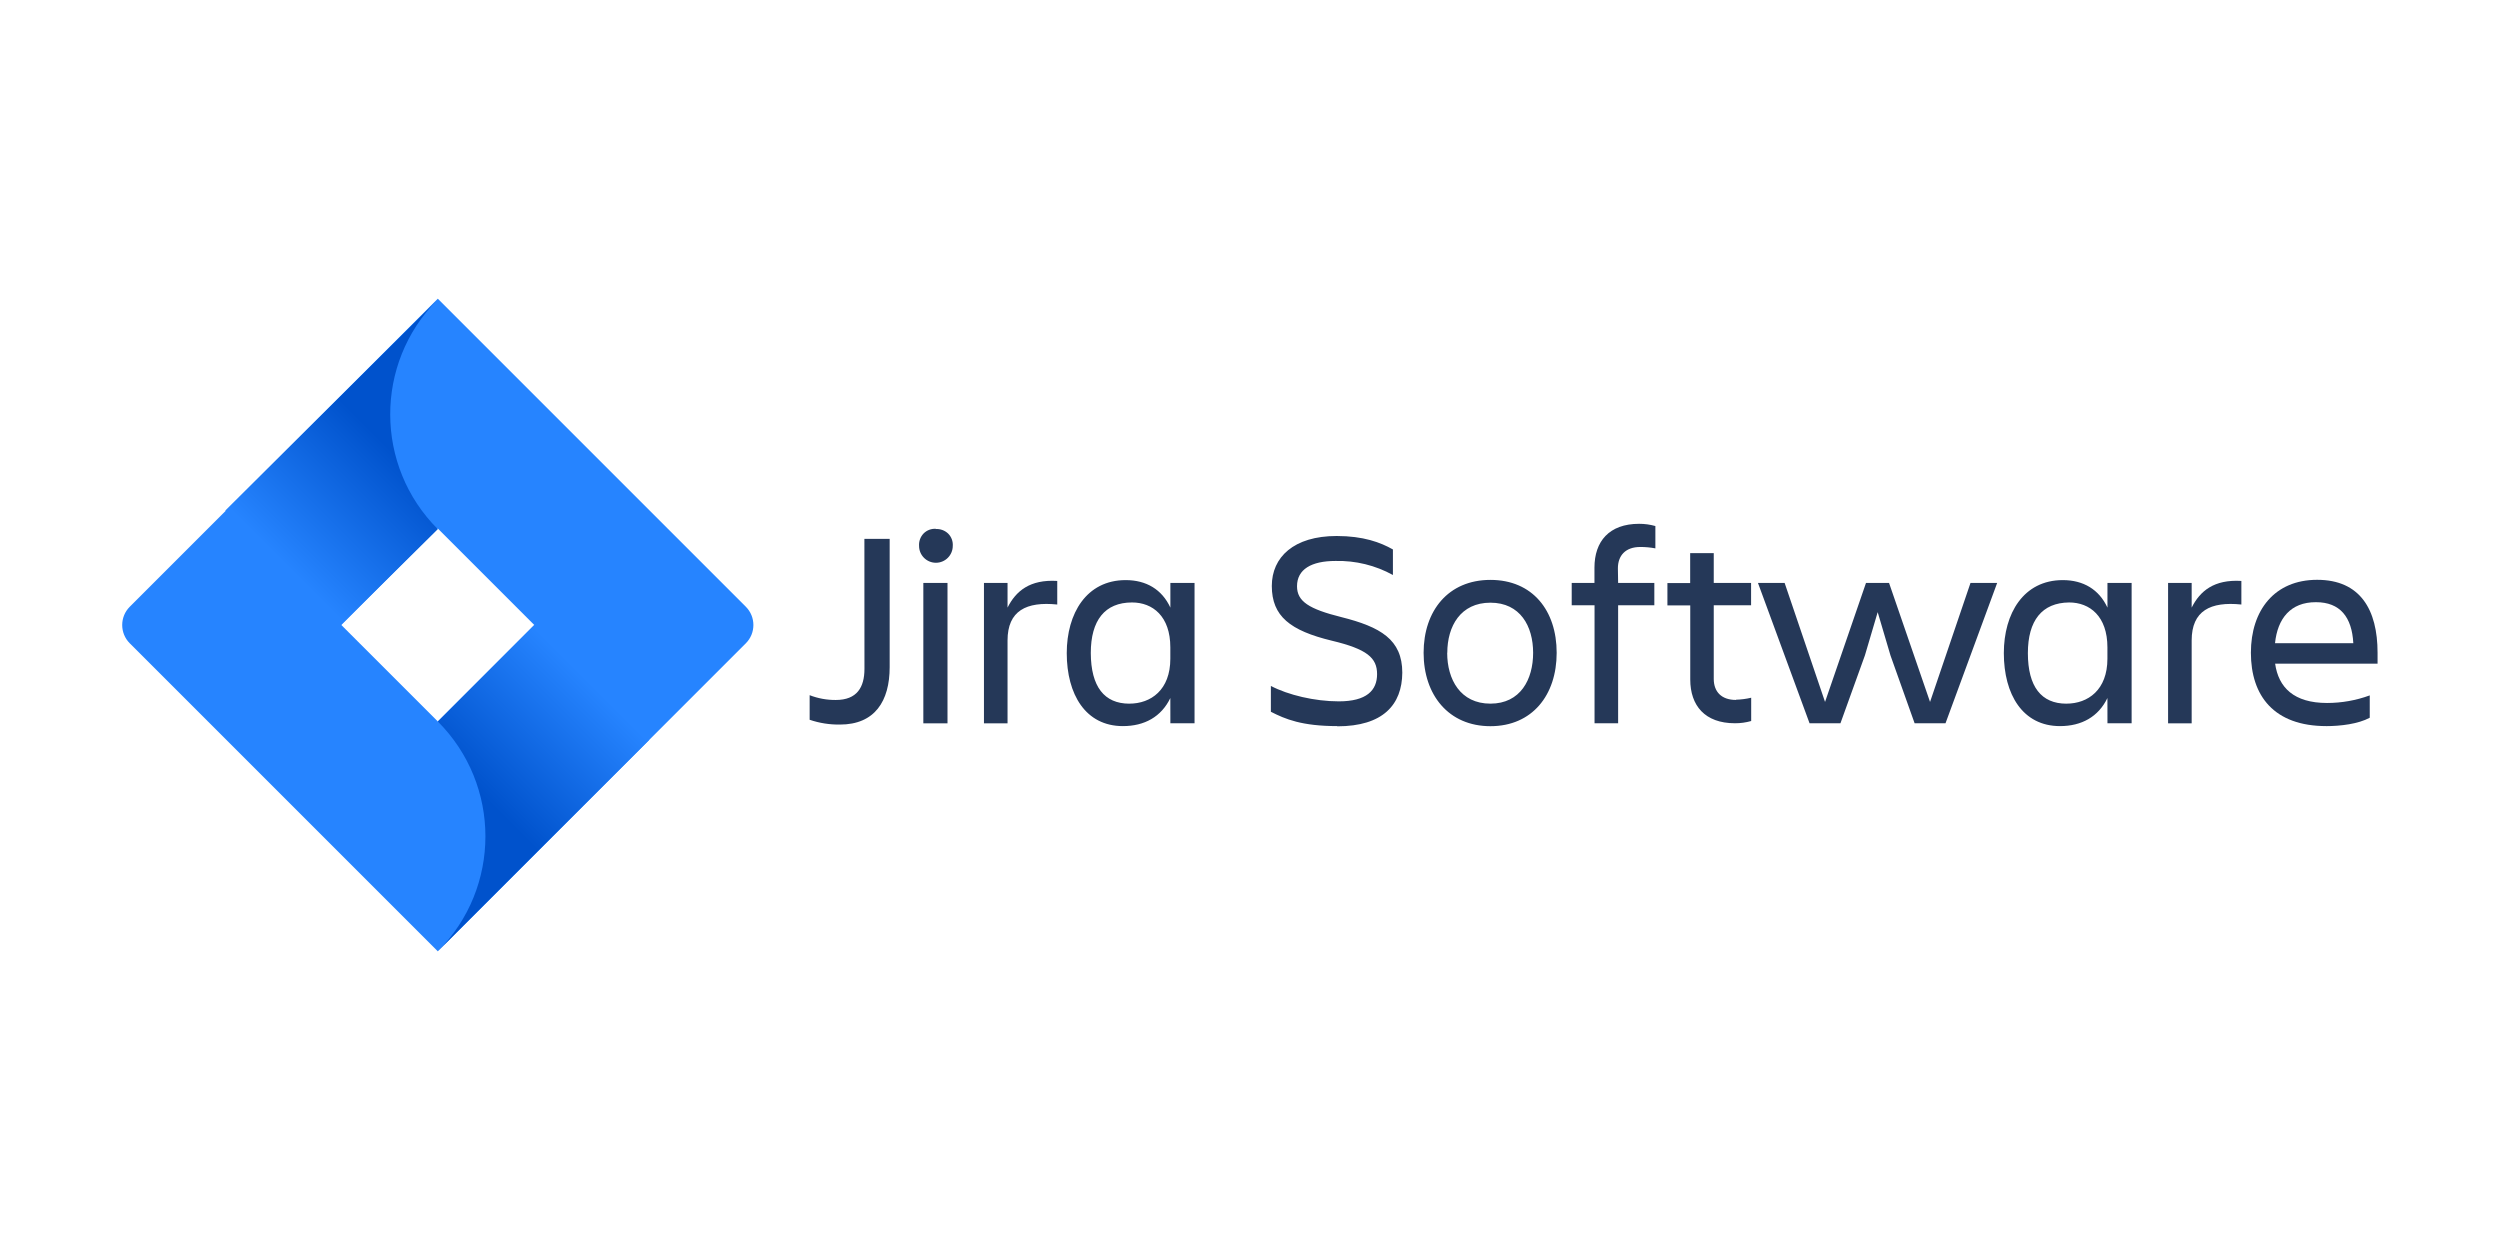
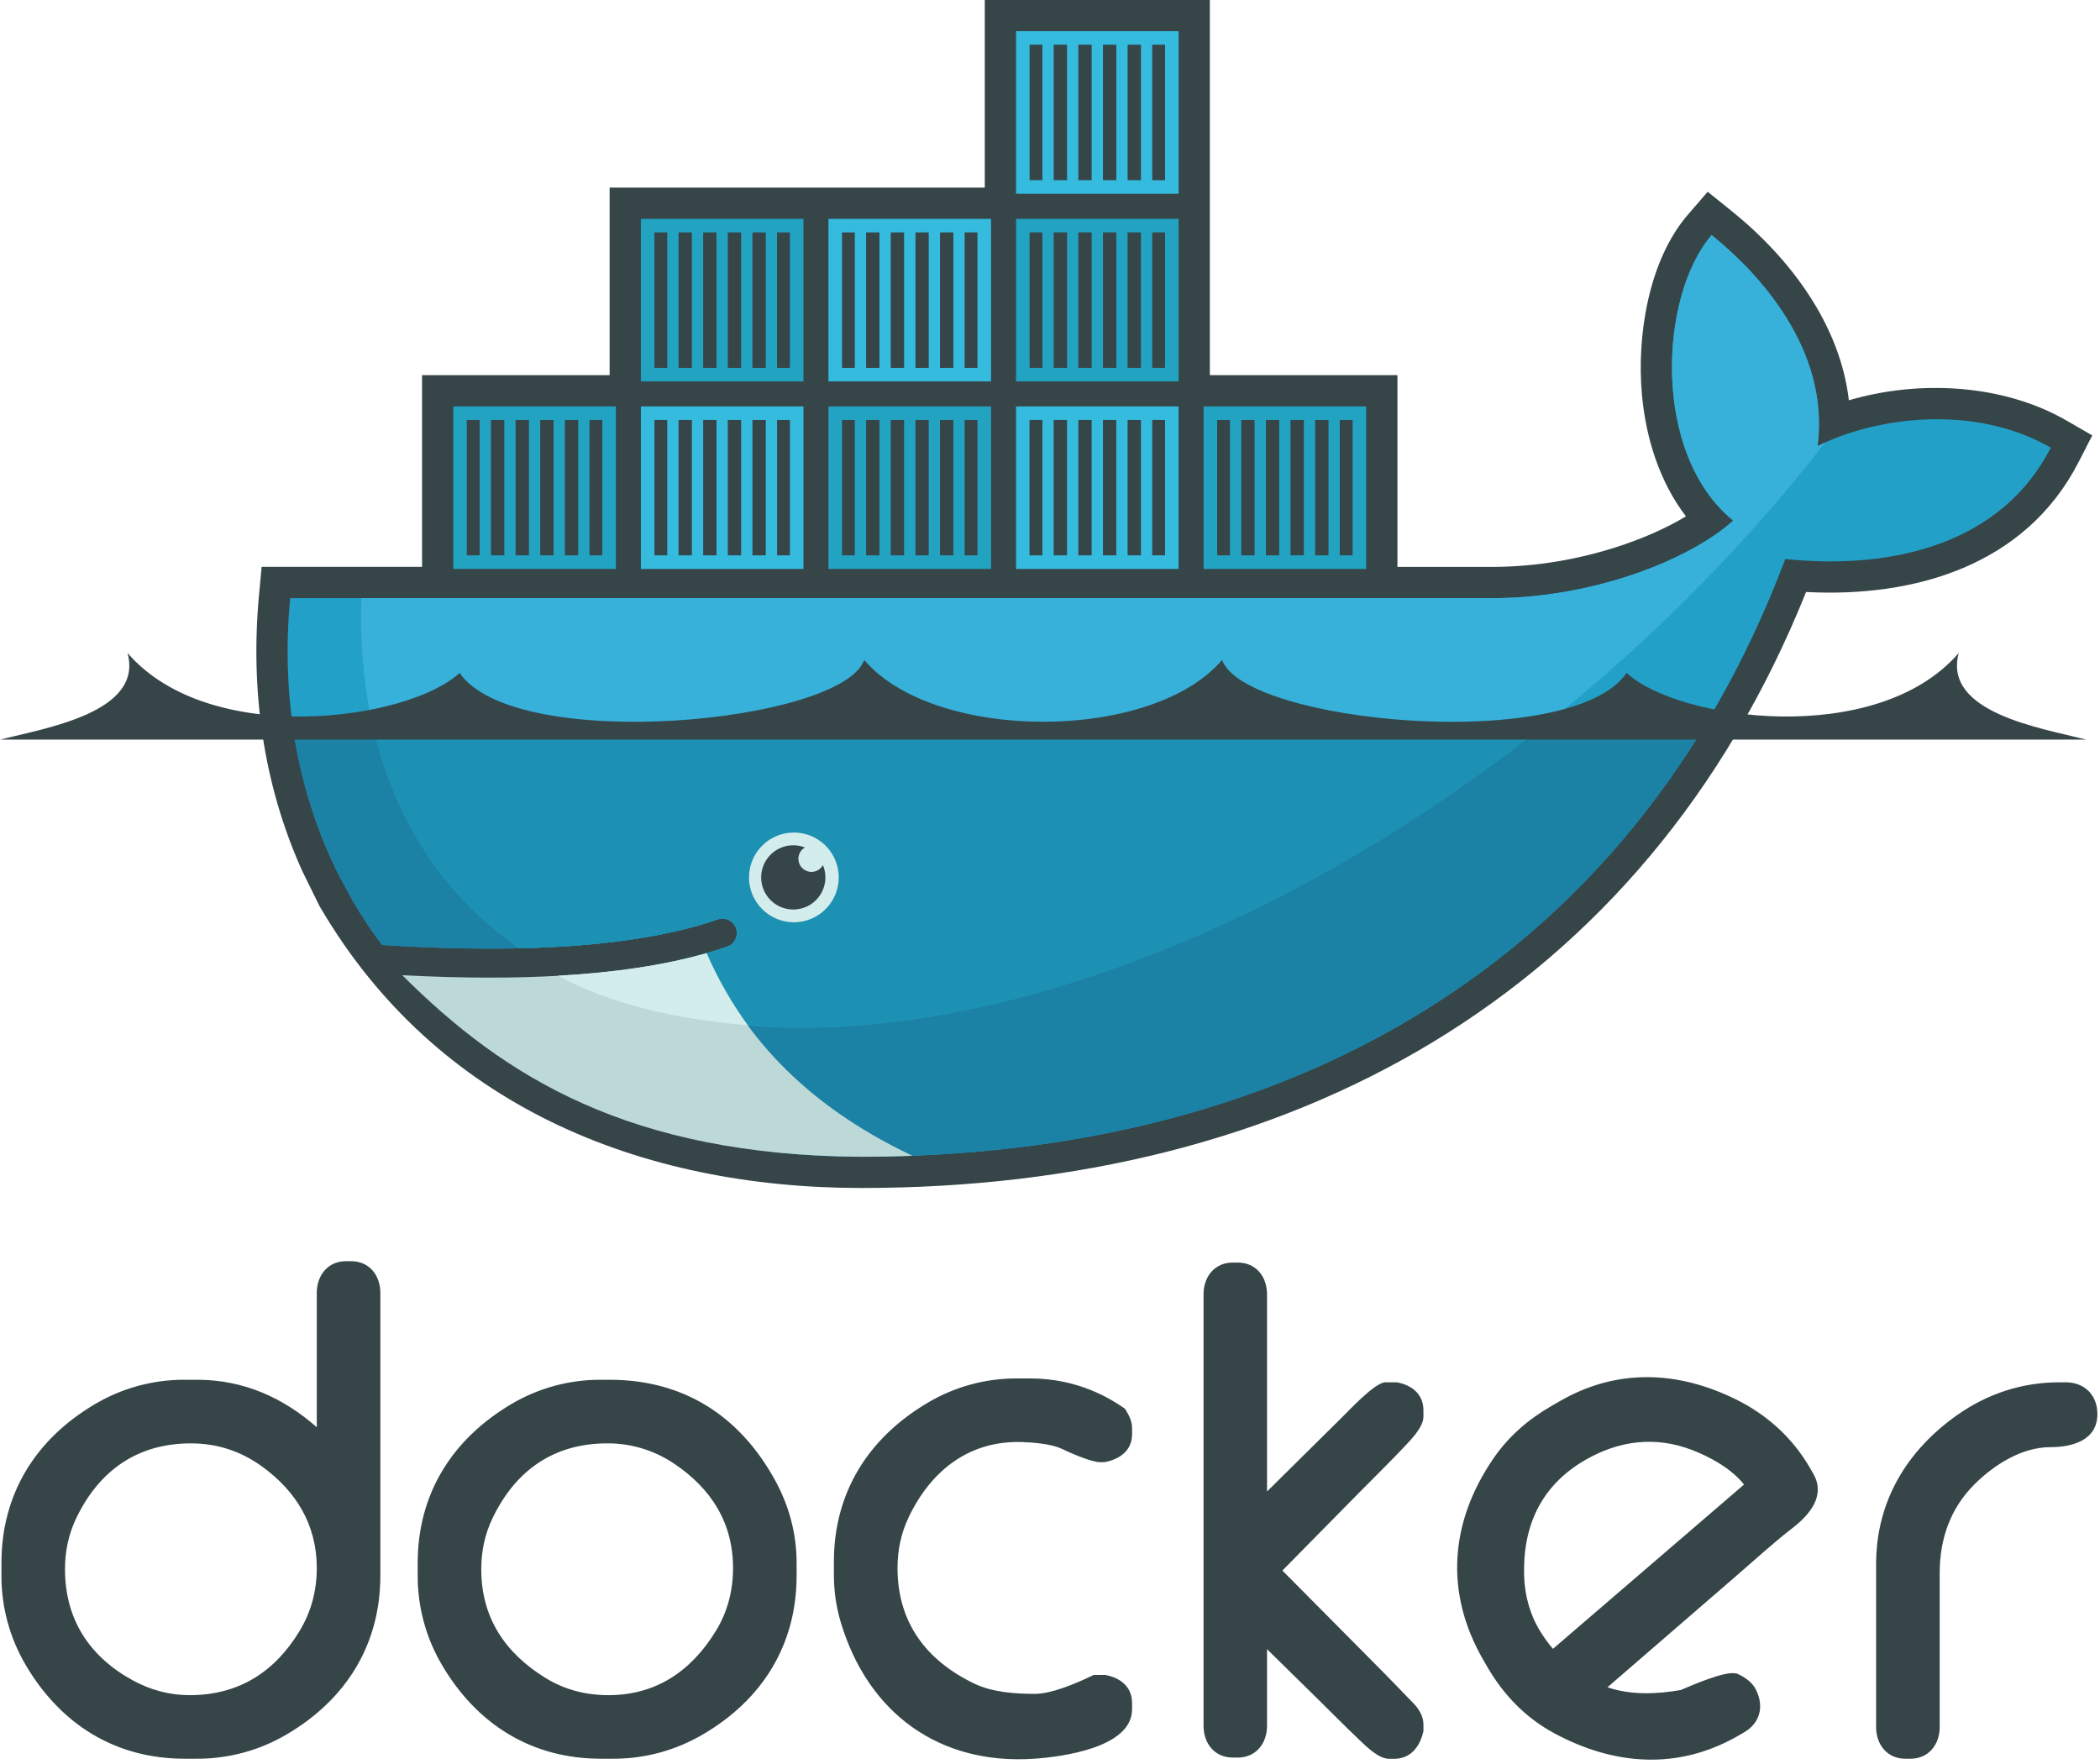
- <svg xmlns="http://www.w3.org/2000/svg" xmlns:xlink="http://www.w3.org/1999/xlink" width="120" height="60">
-   <defs>
-     <linearGradient id="A" gradientUnits="userSpaceOnUse">
-       <stop offset=".18" stop-color="#0052cc" />
-       <stop offset="1" stop-color="#2684ff" />
-     </linearGradient>
-     <linearGradient id="B" x1="42.023" y1="35.232" x2="44.133" y2="33.122" xlink:href="#A" />
-     <linearGradient xlink:href="#A" id="C" x1="41.464" y1="29.159" x2="39.35" y2="31.273" />
-     <path id="D" d="M48.774 27.98h1.132v1.185c.4-.795 1.072-1.36 2.386-1.28v1.132c-1.482-.153-2.386.297-2.386 1.724v3.98h-1.132z" />
-   </defs>
-   <g transform="translate(-1.544)">
-     <g fill="#253858">
-       <path d="M43.035 25.867h1.213v6.156c0 1.63-.714 2.756-2.386 2.756a4.31 4.31 0 0 1-1.455-.23v-1.18a3.4 3.4 0 0 0 1.253.23c1.024 0 1.378-.613 1.378-1.496zm3.422-.473a.79.79 0 0 1 .6.22.76.76 0 0 1 .22.59.81.81 0 0 1-.809.809.81.81 0 0 1-.809-.809.79.79 0 0 1 .22-.6.76.76 0 0 1 .59-.22zm-.593 2.588h1.16v6.738h-1.16z" />
-       <use xlink:href="#D" />
-       <path d="M57.72 33.505c-.432.9-1.24 1.348-2.277 1.348-1.792 0-2.695-1.522-2.695-3.504 0-1.9.943-3.504 2.83-3.504.983 0 1.738.444 2.144 1.32V27.98h1.16v6.738h-1.16zm-1.968.27c1.038 0 1.968-.66 1.968-2.156v-.545c0-1.496-.848-2.156-1.838-2.156-1.308 0-1.98.862-1.98 2.426.006 1.623.652 2.432 1.853 2.432zm9.988 1.078c-1.712 0-2.507-.337-3.194-.688v-1.24c.822.432 2.1.74 3.26.74 1.334 0 1.838-.525 1.838-1.308s-.485-1.2-2.17-1.603c-2-.485-2.883-1.173-2.883-2.628 0-1.378 1.05-2.398 3.113-2.398 1.28 0 2.102.306 2.7.646V27.6a5.44 5.44 0 0 0-2.756-.674c-1.16 0-1.847.404-1.847 1.213 0 .727.567 1.092 2.128 1.482 1.873.472 2.925 1.072 2.925 2.668-.01 1.536-.925 2.574-3.122 2.574zm4.137-3.518c0-2.02 1.185-3.5 3.207-3.5s3.18 1.47 3.18 3.5-1.173 3.522-3.18 3.522-3.207-1.5-3.207-3.522zm1.132 0c0 1.28.634 2.44 2.075 2.44s2.05-1.16 2.05-2.44-.62-2.406-2.05-2.406-2.07 1.126-2.07 2.406zm8.205-3.355h1.738v1.072h-1.738v5.666h-1.132v-5.666h-1.096V27.98h1.092v-.735c0-1.253.7-2.102 2.144-2.102.264-.001.527.035.78.107v1.072a3.83 3.83 0 0 0-.727-.067c-.714 0-1.072.418-1.072 1.024zm5.66 5.606a3.6 3.6 0 0 0 .727-.095v1.118a2.78 2.78 0 0 1-.781.107c-1.442 0-2.144-.848-2.144-2.102v-3.556H81.58v-1.072h1.092V26.55h1.132v1.43h1.792v1.072h-1.792V32.6c.006.593.357.997 1.07.997zm1.052-5.606h1.28l1.94 5.713 1.966-5.713h1.106l1.968 5.713 1.942-5.713h1.28l-2.48 6.738h-1.482l-1.16-3.26-.613-2.075-.613 2.075-1.175 3.26h-1.482zm16.774 5.525c-.432.9-1.24 1.348-2.277 1.348-1.792 0-2.695-1.522-2.695-3.504 0-1.9.943-3.504 2.83-3.504.983 0 1.738.444 2.144 1.32V27.98h1.16v6.738h-1.16zm-1.968.27c1.038 0 1.968-.66 1.968-2.156v-.545c0-1.496-.848-2.156-1.838-2.156-1.302.012-1.98.868-1.98 2.432 0 1.617.65 2.426 1.85 2.426z" />
-       <use xlink:href="#D" x="56.838" />
-       <path d="M113.212 34.853c-2.52 0-3.625-1.455-3.625-3.522 0-2.035 1.132-3.5 3.18-3.5 2.075 0 2.9 1.442 2.9 3.5v.525h-4.917c.162 1.145.903 1.887 2.493 1.887a5.97 5.97 0 0 0 2.049-.364v1.072c-.553.3-1.403.403-2.1.403zm-2.465-3.98h3.756c-.067-1.253-.634-1.968-1.792-1.968-1.224-.006-1.844.792-1.965 1.96z" />
-     </g>
-     <g transform="matrix(3.058886 0 0 3.058886 -105.1011 -68.50893)">
-       <path d="M46.568 31.918l-4.834-4.834-4.834 4.834a.406.406 0 0 0 0 .573l4.834 4.834 4.834-4.834a.406.406 0 0 0 0-.573zm-4.834 1.8l-1.514-1.514 1.514-1.514 1.514 1.514z" fill="#2684ff" />
-       <path d="M41.734 30.7a2.549 2.549 0 0 1-.011-3.594L38.4 30.408l1.803 1.803z" fill="url(#C)" />
-       <path d="M43.252 32.2l-1.518 1.518a2.549 2.549 0 0 1 0 3.606l3.32-3.32z" fill="url(#B)" />
-     </g>
-   </g>
+ <svg xmlns="http://www.w3.org/2000/svg" width="256" height="215" fill-rule="evenodd">
+   <path d="M38.617 173.984v-16.362c0-2.15 1.344-3.877 3.57-3.877h.616c2.225 0 3.563 1.73 3.563 3.877v34.447c0 8.4-4.15 15.084-11.382 19.342a21.374 21.374 0 0 1-10.945 2.985h-1.537c-8.402 0-15.077-4.153-19.342-11.38a21.314 21.314 0 0 1-2.984-10.947v-1.535c0-8.403 4.152-15.083 11.378-19.35a21.298 21.298 0 0 1 10.948-2.985h1.537c5.686 0 10.5 2.204 14.578 5.784zM7.924 191.3c0 6.068 2.94 10.63 8.258 13.54 2.15 1.176 4.484 1.808 6.937 1.808 5.956 0 10.374-2.8 13.42-7.857 1.417-2.348 2.077-4.917 2.077-7.648 0-5.26-2.5-9.365-6.73-12.414-2.57-1.848-5.463-2.775-8.618-2.775-6.492 0-11.164 3.28-13.968 9.106-.946 1.97-1.378 4.06-1.378 6.24zm65.324-23.1h1.074c8.978 0 15.806 4.355 20.133 12.192 1.73 3.135 2.656 6.557 2.656 10.142v1.535c0 8.4-4.142 15.093-11.385 19.343-3.353 1.967-7.057 2.984-10.943 2.984h-1.535c-8.402 0-15.08-4.153-19.342-11.38a21.316 21.316 0 0 1-2.987-10.947v-1.535c0-8.404 4.17-15.062 11.377-19.347a21.2 21.2 0 0 1 10.952-2.987zm-14.58 23.1c0 5.9 2.9 10.223 7.865 13.27 2.336 1.43 4.9 2.078 7.638 2.078 5.82 0 10.122-2.95 13.116-7.863 1.428-2.342 2.074-4.915 2.074-7.642 0-5.477-2.638-9.66-7.148-12.693a14.41 14.41 0 0 0-8.198-2.496c-6.492 0-11.164 3.28-13.967 9.106-.948 1.97-1.38 4.06-1.38 6.24zm70.656-14.727c-1.17-.548-3.36-.73-4.624-.778-6.474-.244-11.158 3.402-13.906 9.113-.95 1.97-1.382 4.055-1.382 6.235 0 6.637 3.485 11.284 9.4 14.117 2.164 1.034 4.958 1.23 7.323 1.23 2.08 0 5.02-1.274 6.866-2.15l.32-.152h1.433l.158.032c1.762.367 3.092 1.484 3.092 3.38v.767c0 4.718-8.622 5.798-11.912 6.028-11.6.803-20.293-5.573-23.603-16.647-.575-1.923-.834-3.833-.834-5.837v-1.533c0-8.403 4.17-15.06 11.377-19.34a21.12 21.12 0 0 1 10.95-3h1.536c4.13 0 7.934 1.173 11.344 3.502l.28.194.177.292c.368.6.685 1.316.685 2.042v.767c0 1.978-1.48 3.042-3.266 3.386l-.148.026h-.458c-1.156 0-3.785-1.197-4.817-1.683zm25.134 5.247l9.085-8.986c.85-.827 4.074-4.327 5.343-4.327h1.388l.158.033c1.768.367 3.092 1.486 3.092 3.386v.766c0 1.296-1.518 2.802-2.355 3.7-1.78 1.887-3.654 3.712-5.476 5.56l-9.362 9.504 12.056 12.154a313.304 313.304 0 0 1 3.301 3.396c.385.405.953.9 1.276 1.47.347.526.56 1.12.56 1.752v.8l-.045.185c-.435 1.768-1.557 3.194-3.516 3.194h-.617c-1.282 0-2.73-1.45-3.608-2.28-1.8-1.706-3.557-3.5-5.33-5.243l-5.95-5.84v9.334c0 2.15-1.346 3.878-3.57 3.878h-.6c-2.226 0-3.57-1.728-3.57-3.878v-52.596c0-2.15 1.345-3.87 3.57-3.87h.6c2.223 0 3.57 1.72 3.57 3.87v24.048zm96.577-13.313h.77c2.324 0 3.875 1.566 3.875 3.877 0 3.208-3.067 4.03-5.72 4.03-3.48 0-6.803 2.107-9.202 4.47-3 2.95-4.3 6.726-4.3 10.878v18.76c0 2.15-1.343 3.876-3.57 3.876h-.612c-2.227 0-3.57-1.725-3.57-3.876v-19.836c0-7.617 3.708-13.835 9.9-18.196 3.7-2.605 7.92-3.98 12.438-3.98zm-55.074 37.176c2.82.985 6.035.844 8.928.34 1.48-.63 5.264-2.28 6.656-2.038l.217.037.2.098c.85.412 1.66.995 2.095 1.86 1.014 2.027.527 4.065-1.465 5.216l-.663.383c-7.35 4.242-15.168 3.654-22.495-.308-3.503-1.894-6.183-4.705-8.16-8.132l-.462-.8c-4.72-8.172-4.082-16.768 1.24-24.54 1.837-2.686 4.238-4.76 7.045-6.384l1.062-.613c6.922-3.996 14.34-3.722 21.45-.215 3.823 1.886 6.92 4.697 9.054 8.394l.384.666c1.55 2.686-.458 5.026-2.53 6.626-2.406 1.856-4.835 4.1-7.14 6.08l-15.414 13.33zm-6.655-4.674l23.3-20.037c-1.56-1.966-4.166-3.383-6.38-4.228-4.47-1.703-8.877-1.13-12.976 1.235-5.365 3.098-7.65 8.03-7.45 14.17.08 2.418.73 4.748 2.013 6.805.452.725.957 1.406 1.503 2.055zM147.488 45.732h22.866v23.375h11.56c5.34 0 10.83-.95 15.887-2.664 2.485-.843 5.273-2.015 7.724-3.5-3.228-4.214-4.876-9.535-5.36-14.78-.66-7.135.78-16.42 5.608-22.005l2.404-2.78 2.864 2.303c7.2 5.793 13.276 13.9 14.345 23.118 8.683-2.554 18.878-1.95 26.53 2.467l3.14 1.812-1.652 3.226c-6.47 12.642-20.004 16.556-33.234 15.863-19.797 49.3-62.898 72.653-115.157 72.653-27 0-51.77-10.093-65.876-34.047l-.23-.4-2.055-4.182c-4.768-10.544-6.352-22.095-5.278-33.637l.323-3.457H51.45V45.732h22.865V22.866h45.733V0h27.44v45.732" fill="#364548" />
+   <path d="M221.57 54.38c1.533-11.916-7.384-21.275-12.914-25.72-6.373 7.368-7.363 26.678 2.635 34.808-5.58 4.956-17.337 9.448-29.376 9.448H35.37c-1.17 12.567 1.036 24.14 6.075 34.045l1.667 3.05a56.536 56.536 0 0 0 3.455 5.184c6.025.387 11.58.52 16.662.408h.002c9.987-.22 18.136-1.4 24.312-3.54a1.761 1.761 0 0 1 1.153 3.326c-.822.286-1.678.552-2.562.805h-.003c-4.863 1.4-10.078 2.323-16.806 2.738.4.007-.416.06-.418.06-.23.015-.517.048-.747.06-2.648.15-5.506.18-8.428.18-3.196 0-6.343-.06-9.862-.24l-.1.06c12.2 13.724 31.302 21.955 55.234 21.955 50.648 0 93.608-22.452 112.632-72.857 13.496 1.385 26.467-2.057 32.367-13.575-9.398-5.423-21.484-3.694-28.443-.196" fill="#22a0c8" />
+   <path d="M221.57 54.38c1.533-11.916-7.384-21.275-12.914-25.72-6.373 7.368-7.363 26.678 2.635 34.808-5.58 4.956-17.337 9.448-29.376 9.448H44.048c-.598 19.246 6.544 33.855 19.18 42.687h.003c9.987-.22 18.136-1.4 24.312-3.54a1.761 1.761 0 0 1 1.153 3.326c-.822.286-1.678.552-2.562.805h-.003c-4.863 1.4-10.526 2.443-17.254 2.858-.002 0-.163-.155-.165-.155 17.237 8.842 42.23 8.8 70.885-2.197 32.13-12.344 62.03-35.86 82.9-62.757a25.23 25.23 0 0 0-.917.436" fill="#37b1d9" />
+   <path d="M35.645 88.186c.9 6.732 2.88 13.035 5.8 18.776l1.667 3.05a56.432 56.432 0 0 0 3.455 5.184c6.026.387 11.58.52 16.664.408 9.987-.22 18.136-1.4 24.312-3.54a1.761 1.761 0 0 1 1.153 3.326c-.822.286-1.678.552-2.562.805h-.003c-4.863 1.4-10.496 2.383-17.224 2.8-.23.014-.634.017-.867.03-2.646.148-5.475.24-8.398.24a192.82 192.82 0 0 1-9.98-.24C61.862 132.75 81.082 141 105.014 141c43.36 0 81.084-16.458 102.98-52.822H35.645" fill="#1b81a5" />
+   <path d="M45.367 88.186c2.592 11.82 8.82 21.1 17.864 27.418 9.987-.22 18.136-1.4 24.312-3.54a1.761 1.761 0 0 1 1.153 3.326c-.822.286-1.678.552-2.562.805h-.003c-4.863 1.4-10.615 2.383-17.344 2.8 17.236 8.84 42.157 8.713 70.8-2.293 17.334-6.66 34.017-16.574 48.984-28.515H45.367" fill="#1d91b4" />
+   <path d="M55.26 49.543h19.818V69.36H55.26V49.543zm1.65 1.652h1.564V67.7H56.9V51.195zm2.94 0h1.627V67.7H59.85V51.195zm3.002 0h1.627V67.7h-1.627V51.195zm3.004 0h1.626V67.7h-1.626V51.195zm3.003 0h1.626V67.7H68.86V51.195zm3.002 0h1.565V67.7H71.86V51.195zm6.264-24.518h19.82v19.817h-19.82V26.677zm1.652 1.652h1.563v16.514h-1.563V28.33zm2.94 0h1.626v16.514H82.72V28.33zm3.002 0h1.626v16.514H85.72V28.33zm3.003 0h1.626v16.514h-1.626V28.33zm3.003 0h1.627v16.514h-1.627V28.33zm3.002 0h1.566v16.514h-1.566V28.33z" fill="#23a3c2" />
+   <path d="M78.126 49.543h19.82V69.36h-19.82V49.543zm1.652 1.652h1.563V67.7h-1.563V51.195zm2.94 0h1.626V67.7H82.72V51.195zm3.002 0h1.626V67.7H85.72V51.195zm3.003 0h1.626V67.7h-1.626V51.195zm3.003 0h1.627V67.7h-1.627V51.195zm3.002 0h1.566V67.7h-1.566V51.195z" fill="#34bbde" />
+   <path d="M100.993 49.543h19.818V69.36h-19.818V49.543zm1.65 1.652h1.563V67.7h-1.563V51.195zm2.94 0h1.626V67.7h-1.626V51.195zm3.003 0h1.626V67.7h-1.626V51.195zm3.003 0h1.626V67.7H111.6V51.195zm3.002 0h1.628V67.7h-1.628V51.195zm3.003 0h1.564V67.7h-1.564V51.195z" fill="#23a3c2" />
+   <path d="M100.993 26.677h19.818v19.817h-19.818V26.677zm1.65 1.652h1.563v16.514h-1.563V28.33zm2.94 0h1.626v16.514h-1.626V28.33zm3.003 0h1.626v16.514h-1.626V28.33zm3.003 0h1.626v16.514H111.6V28.33zm3.002 0h1.628v16.514h-1.628V28.33zm3.003 0h1.564v16.514h-1.564V28.33zm6.264 21.214h19.818V69.36H123.86V49.543zm1.652 1.652h1.563V67.7H125.5V51.195zm2.94 0h1.626V67.7h-1.626V51.195zm3.002 0h1.626V67.7h-1.626V51.195zm3.003 0h1.627V67.7h-1.627V51.195zm3.003 0h1.627V67.7h-1.627V51.195zm3.003 0h1.564V67.7h-1.564V51.195z" fill="#34bbde" />
+   <path d="M123.86 26.677h19.818v19.817H123.86V26.677zm1.652 1.652h1.563v16.514h-1.563V28.33zm2.94 0h1.626v16.514h-1.626V28.33zm3.002 0h1.626v16.514h-1.626V28.33zm3.003 0h1.627v16.514h-1.627V28.33zm3.003 0h1.627v16.514h-1.627V28.33zm3.003 0h1.564v16.514h-1.564V28.33z" fill="#23a3c2" />
+   <path d="M123.86 3.8h19.818v19.82H123.86V3.8zm1.652 1.65h1.563v16.516h-1.563V5.46zm2.94 0h1.626v16.516h-1.626V5.46zm3.002 0h1.626v16.516h-1.626V5.46zm3.003 0h1.627v16.516h-1.627V5.46zm3.003 0h1.627v16.516h-1.627V5.46zm3.003 0h1.564v16.516h-1.564V5.46z" fill="#34bbde" />
+   <path d="M146.725 49.543h19.818V69.36h-19.818V49.543zm1.65 1.652h1.565V67.7h-1.564V51.195zm2.94 0h1.627V67.7h-1.626V51.195zm3.004 0h1.627V67.7h-1.627V51.195zm3.002 0h1.627V67.7h-1.627V51.195zm3.004 0h1.626V67.7h-1.626V51.195zm3.002 0h1.564V67.7h-1.564V51.195z" fill="#23a3c2" />
+   <path d="M96.704 101.492a5.468 5.468 0 1 1-.002 10.935 5.468 5.468 0 0 1 .002-10.935" fill="#d3ecec" />
+   <path d="M96.704 103.043a3.9 3.9 0 0 1 1.417.265 1.598 1.598 0 0 0 .798 2.98c.605 0 1.13-.335 1.402-.83a3.915 3.915 0 1 1-3.617-2.414M0 90.162h254.327c-5.537-1.404-17.52-3.302-15.544-10.56-10.07 11.652-34.353 8.175-40.482 2.43-6.824 9.898-46.554 6.135-49.325-1.576-8.556 10.04-35.067 10.04-43.623 0-2.773 7.7-42.502 11.474-49.327 1.575-6.128 5.746-30.4 9.223-40.48-2.428C17.522 86.86 5.54 88.758 0 90.163" fill="#364548" />
+   <path d="M111.237 140.9c-13.54-6.425-20.97-15.16-25.106-24.694-5.03 1.435-11.075 2.353-18.1 2.747-2.646.148-5.43.224-8.35.224-3.368 0-6.917-.1-10.643-.297 12.417 12.4 27.692 21.964 55.976 22.138 2.088 0 4.16-.04 6.223-.118" fill="#bdd9d7" />
+   <path d="M91.16 124.994c-1.873-2.543-3.7-5.74-5.026-8.8-5.03 1.437-11.077 2.355-18.103 2.75 4.826 2.62 11.727 5.046 23.13 6.05" fill="#d3ecec" />
</svg>
